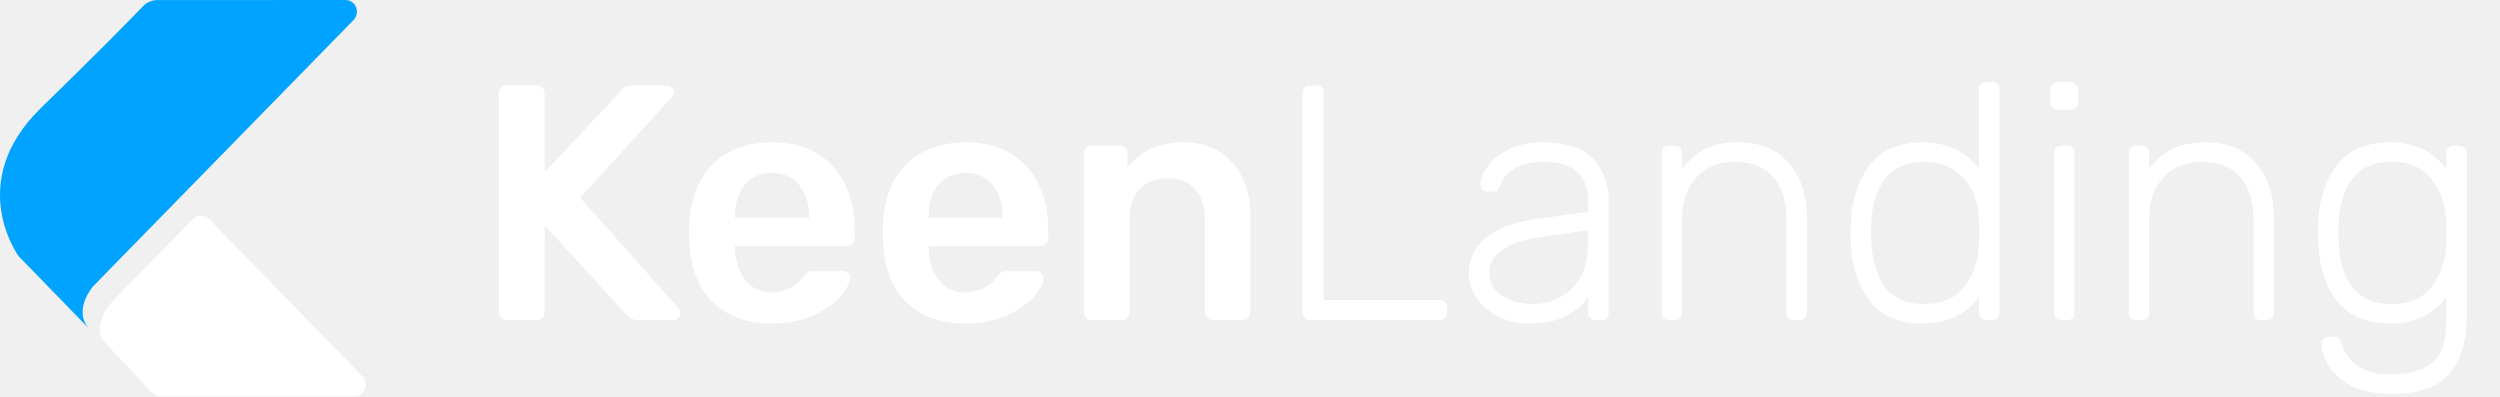
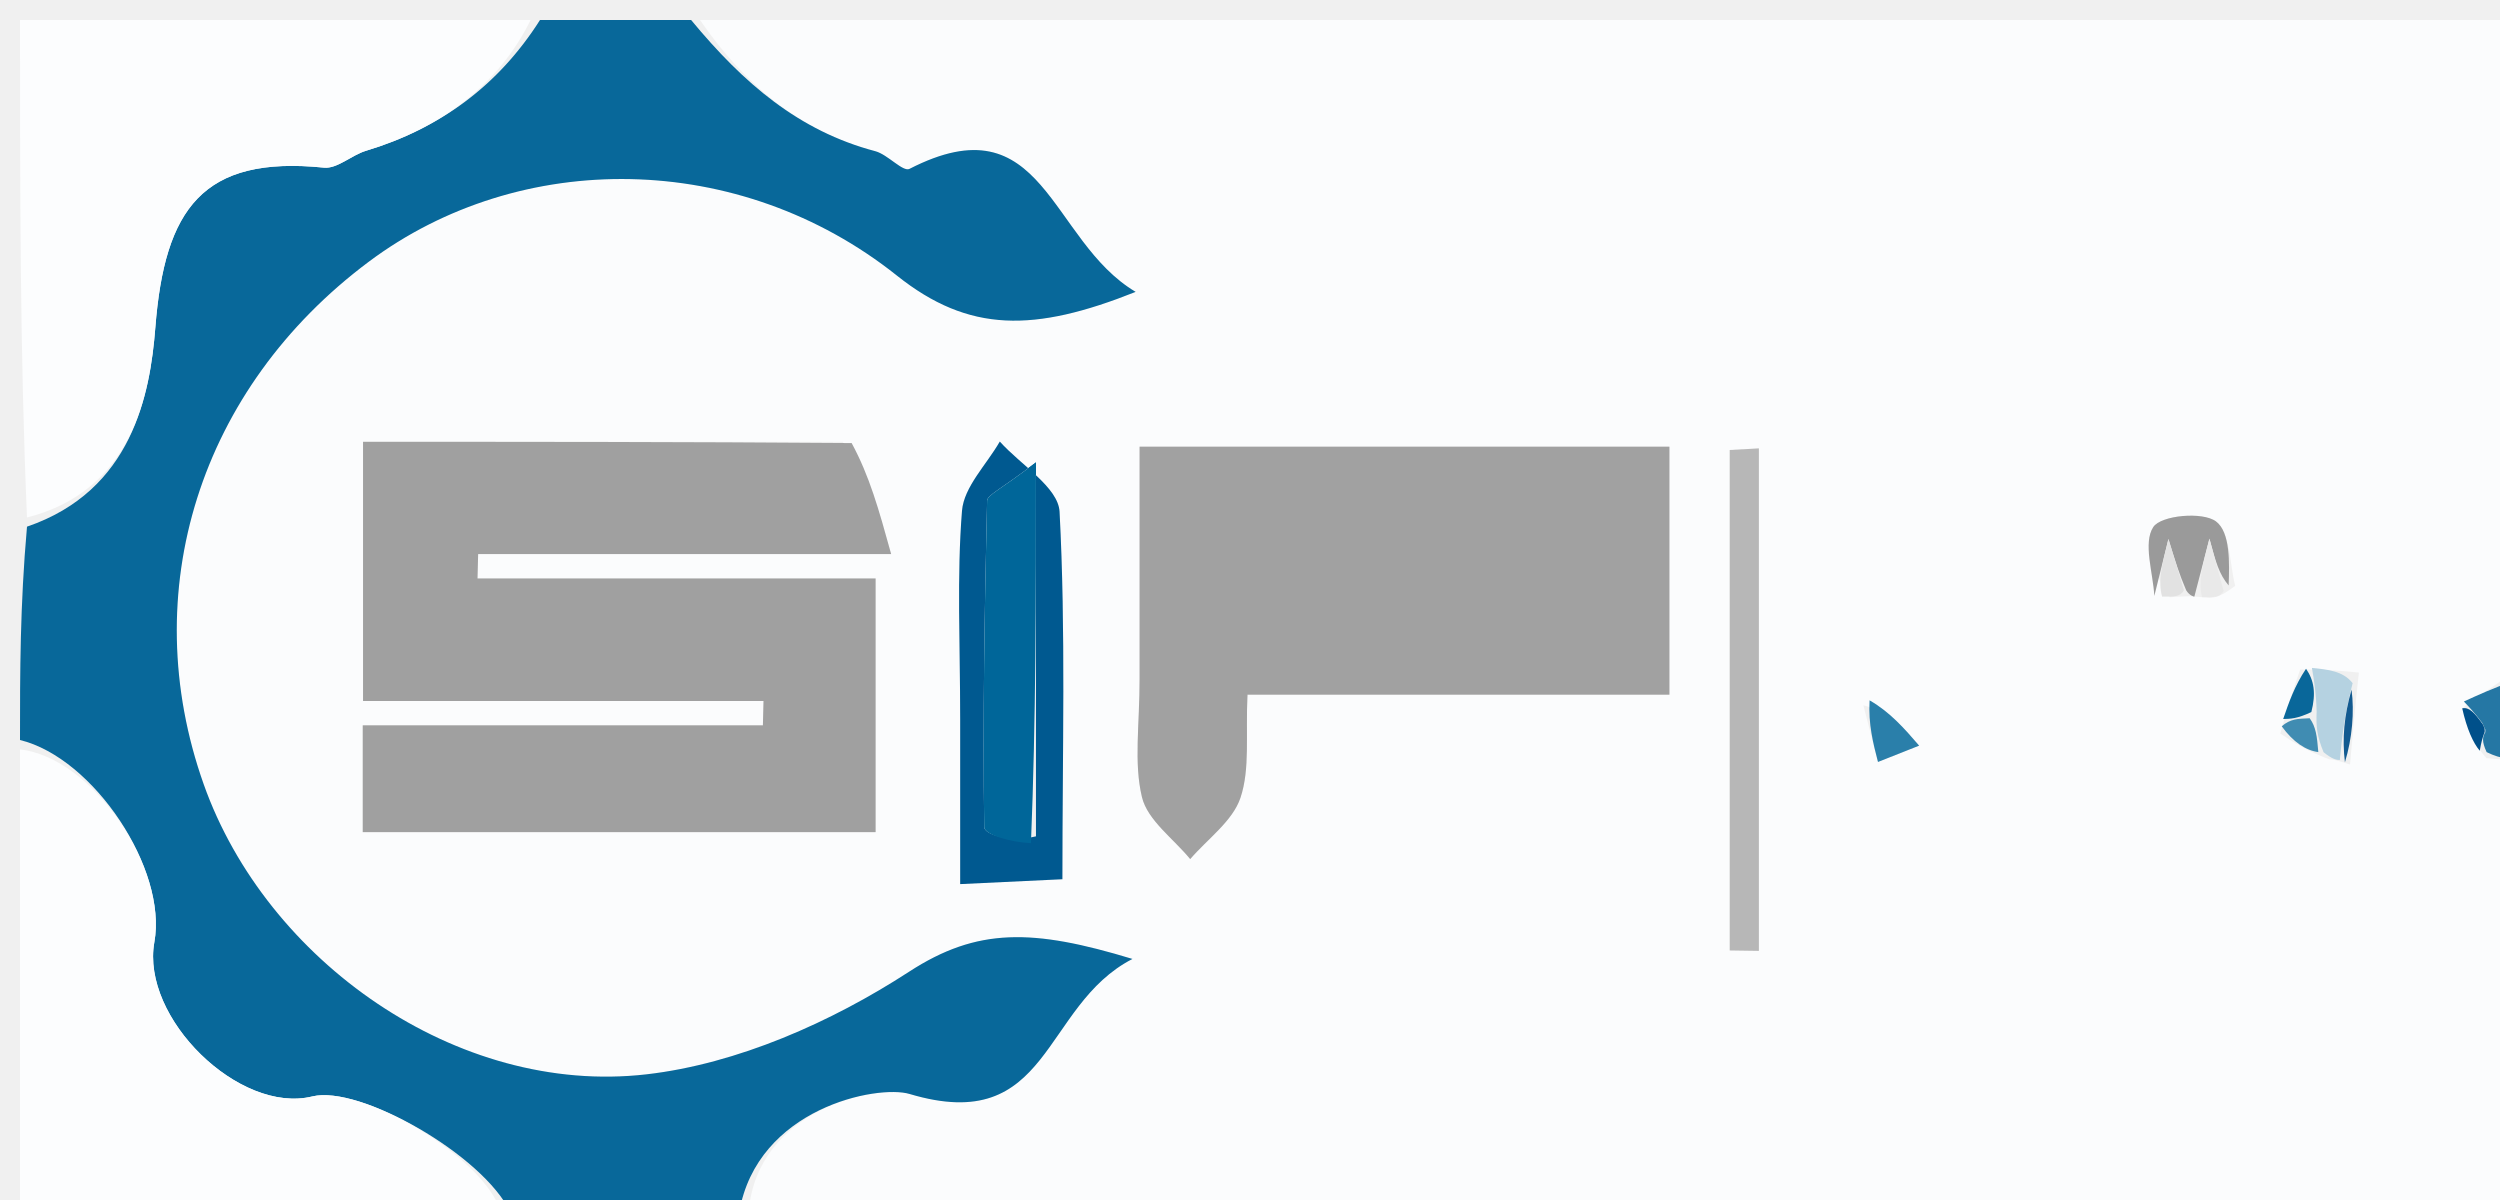
- <svg xmlns="http://www.w3.org/2000/svg" width="164" height="26" viewBox="0 0 164 26" fill="none">
-   <path d="M33.244 21C33.097 21 32.973 20.949 32.87 20.846C32.767 20.743 32.716 20.619 32.716 20.472V6.15C32.716 5.989 32.76 5.857 32.848 5.754C32.951 5.651 33.083 5.6 33.244 5.6H35.18C35.341 5.6 35.473 5.651 35.576 5.754C35.679 5.857 35.73 5.989 35.73 6.15V11.298L40.702 5.996C40.893 5.732 41.179 5.6 41.56 5.6H43.738C43.855 5.6 43.958 5.644 44.046 5.732C44.149 5.82 44.2 5.93 44.2 6.062C44.2 6.165 44.171 6.253 44.112 6.326L38.062 12.97L44.53 20.252C44.603 20.34 44.64 20.435 44.64 20.538C44.64 20.67 44.589 20.78 44.486 20.868C44.398 20.956 44.295 21 44.178 21H41.912C41.545 21 41.259 20.868 41.054 20.604L35.73 14.774V20.472C35.73 20.633 35.679 20.765 35.576 20.868C35.473 20.956 35.341 21 35.18 21H33.244ZM50.636 21.22C49.008 21.22 47.71 20.751 46.742 19.812C45.788 18.859 45.282 17.524 45.224 15.808L45.202 15.258L45.224 14.708C45.297 13.036 45.81 11.723 46.764 10.77C47.732 9.817 49.023 9.34 50.636 9.34C52.367 9.34 53.701 9.868 54.64 10.924C55.593 11.98 56.07 13.388 56.07 15.148V15.61C56.07 15.757 56.019 15.881 55.916 15.984C55.813 16.087 55.681 16.138 55.52 16.138H48.216V16.314C48.245 17.121 48.465 17.803 48.876 18.36C49.301 18.903 49.88 19.174 50.614 19.174C51.479 19.174 52.176 18.837 52.704 18.162C52.836 18.001 52.938 17.898 53.012 17.854C53.1 17.81 53.224 17.788 53.386 17.788H55.278C55.41 17.788 55.52 17.832 55.608 17.92C55.711 17.993 55.762 18.089 55.762 18.206C55.762 18.558 55.549 18.976 55.124 19.46C54.713 19.929 54.119 20.34 53.342 20.692C52.565 21.044 51.663 21.22 50.636 21.22ZM53.078 14.29V14.224C53.078 13.359 52.858 12.662 52.418 12.134C51.992 11.606 51.398 11.342 50.636 11.342C49.873 11.342 49.279 11.606 48.854 12.134C48.428 12.662 48.216 13.359 48.216 14.224V14.29H53.078ZM63.333 21.22C61.705 21.22 60.407 20.751 59.439 19.812C58.486 18.859 57.98 17.524 57.921 15.808L57.899 15.258L57.921 14.708C57.995 13.036 58.508 11.723 59.461 10.77C60.429 9.817 61.72 9.34 63.333 9.34C65.064 9.34 66.398 9.868 67.337 10.924C68.29 11.98 68.767 13.388 68.767 15.148V15.61C68.767 15.757 68.716 15.881 68.613 15.984C68.51 16.087 68.379 16.138 68.217 16.138H60.913V16.314C60.943 17.121 61.163 17.803 61.573 18.36C61.998 18.903 62.578 19.174 63.311 19.174C64.177 19.174 64.873 18.837 65.401 18.162C65.533 18.001 65.636 17.898 65.709 17.854C65.797 17.81 65.922 17.788 66.083 17.788H67.975C68.107 17.788 68.217 17.832 68.305 17.92C68.408 17.993 68.459 18.089 68.459 18.206C68.459 18.558 68.246 18.976 67.821 19.46C67.41 19.929 66.817 20.34 66.039 20.692C65.262 21.044 64.36 21.22 63.333 21.22ZM65.775 14.29V14.224C65.775 13.359 65.555 12.662 65.115 12.134C64.69 11.606 64.096 11.342 63.333 11.342C62.571 11.342 61.977 11.606 61.551 12.134C61.126 12.662 60.913 13.359 60.913 14.224V14.29H65.775ZM71.63 21C71.484 21 71.359 20.949 71.256 20.846C71.154 20.743 71.102 20.619 71.102 20.472V10.088C71.102 9.941 71.154 9.817 71.256 9.714C71.359 9.611 71.484 9.56 71.63 9.56H73.434C73.581 9.56 73.706 9.611 73.808 9.714C73.911 9.817 73.962 9.941 73.962 10.088V10.99C74.828 9.89 76.052 9.34 77.636 9.34C78.986 9.34 80.056 9.787 80.848 10.682C81.64 11.562 82.036 12.765 82.036 14.29V20.472C82.036 20.619 81.985 20.743 81.882 20.846C81.794 20.949 81.67 21 81.508 21H79.572C79.426 21 79.301 20.949 79.198 20.846C79.096 20.743 79.044 20.619 79.044 20.472V14.422C79.044 13.557 78.832 12.889 78.406 12.42C77.996 11.936 77.394 11.694 76.602 11.694C75.825 11.694 75.209 11.936 74.754 12.42C74.314 12.904 74.094 13.571 74.094 14.422V20.472C74.094 20.619 74.043 20.743 73.94 20.846C73.852 20.949 73.728 21 73.566 21H71.63ZM85.931 21C85.784 21 85.667 20.956 85.579 20.868C85.491 20.78 85.447 20.663 85.447 20.516V6.084C85.447 5.937 85.491 5.82 85.579 5.732C85.667 5.644 85.784 5.6 85.931 5.6H86.349C86.496 5.6 86.613 5.644 86.701 5.732C86.789 5.82 86.833 5.937 86.833 6.084V19.68H94.423C94.584 19.68 94.709 19.724 94.797 19.812C94.885 19.9 94.929 20.025 94.929 20.186V20.516C94.929 20.663 94.878 20.78 94.775 20.868C94.687 20.956 94.57 21 94.423 21H85.931ZM100.294 21.22C99.59 21.22 98.937 21.073 98.336 20.78C97.734 20.487 97.25 20.091 96.884 19.592C96.532 19.093 96.356 18.543 96.356 17.942C96.356 16.974 96.744 16.182 97.522 15.566C98.314 14.95 99.377 14.554 100.712 14.378L104.188 13.894V13.124C104.188 12.317 103.938 11.701 103.44 11.276C102.956 10.836 102.208 10.616 101.196 10.616C100.448 10.616 99.832 10.763 99.348 11.056C98.878 11.349 98.578 11.701 98.446 12.112C98.387 12.288 98.314 12.413 98.226 12.486C98.152 12.545 98.05 12.574 97.918 12.574H97.61C97.478 12.574 97.36 12.53 97.258 12.442C97.17 12.339 97.126 12.222 97.126 12.09C97.126 11.767 97.272 11.393 97.566 10.968C97.859 10.528 98.314 10.147 98.93 9.824C99.546 9.501 100.301 9.34 101.196 9.34C102.765 9.34 103.88 9.714 104.54 10.462C105.2 11.21 105.53 12.119 105.53 13.19V20.516C105.53 20.663 105.486 20.78 105.398 20.868C105.31 20.956 105.192 21 105.046 21H104.672C104.525 21 104.408 20.956 104.32 20.868C104.232 20.78 104.188 20.663 104.188 20.516V19.482C103.865 19.966 103.388 20.377 102.758 20.714C102.142 21.051 101.32 21.22 100.294 21.22ZM100.514 19.944C101.584 19.944 102.464 19.592 103.154 18.888C103.843 18.184 104.188 17.172 104.188 15.852V15.104L101.35 15.5C100.147 15.661 99.238 15.94 98.622 16.336C98.006 16.732 97.698 17.231 97.698 17.832C97.698 18.507 97.976 19.027 98.534 19.394C99.106 19.761 99.766 19.944 100.514 19.944ZM109.493 21C109.346 21 109.229 20.956 109.141 20.868C109.053 20.78 109.009 20.663 109.009 20.516V10.044C109.009 9.897 109.053 9.78 109.141 9.692C109.229 9.604 109.346 9.56 109.493 9.56H109.867C110.013 9.56 110.131 9.604 110.219 9.692C110.307 9.78 110.351 9.897 110.351 10.044V11.078C110.791 10.506 111.289 10.073 111.847 9.78C112.419 9.487 113.152 9.34 114.047 9.34C115.484 9.34 116.591 9.802 117.369 10.726C118.146 11.635 118.535 12.816 118.535 14.268V20.516C118.535 20.663 118.491 20.78 118.403 20.868C118.315 20.956 118.197 21 118.051 21H117.677C117.53 21 117.413 20.956 117.325 20.868C117.237 20.78 117.193 20.663 117.193 20.516V14.378C117.193 13.19 116.899 12.266 116.313 11.606C115.741 10.946 114.912 10.616 113.827 10.616C112.771 10.616 111.927 10.953 111.297 11.628C110.666 12.288 110.351 13.205 110.351 14.378V20.516C110.351 20.663 110.307 20.78 110.219 20.868C110.131 20.956 110.013 21 109.867 21H109.493ZM126.121 21.22C124.537 21.22 123.364 20.707 122.601 19.68C121.853 18.639 121.457 17.377 121.413 15.896L121.391 15.28L121.413 14.664C121.457 13.183 121.853 11.929 122.601 10.902C123.364 9.861 124.537 9.34 126.121 9.34C127.72 9.34 128.952 9.919 129.817 11.078V5.864C129.817 5.717 129.861 5.6 129.949 5.512C130.037 5.424 130.154 5.38 130.301 5.38H130.675C130.822 5.38 130.939 5.424 131.027 5.512C131.115 5.6 131.159 5.717 131.159 5.864V20.516C131.159 20.663 131.115 20.78 131.027 20.868C130.939 20.956 130.822 21 130.675 21H130.301C130.154 21 130.037 20.956 129.949 20.868C129.861 20.78 129.817 20.663 129.817 20.516V19.482C128.966 20.641 127.734 21.22 126.121 21.22ZM126.253 19.944C127.412 19.944 128.284 19.563 128.871 18.8C129.458 18.023 129.773 17.113 129.817 16.072C129.832 15.925 129.839 15.639 129.839 15.214C129.839 14.789 129.832 14.503 129.817 14.356C129.802 13.725 129.663 13.131 129.399 12.574C129.135 12.002 128.739 11.533 128.211 11.166C127.683 10.799 127.03 10.616 126.253 10.616C125.065 10.616 124.192 10.997 123.635 11.76C123.092 12.508 122.799 13.476 122.755 14.664L122.733 15.28C122.733 16.644 122.997 17.766 123.525 18.646C124.053 19.511 124.962 19.944 126.253 19.944ZM134.989 7.206C134.842 7.206 134.725 7.162 134.637 7.074C134.549 6.986 134.505 6.869 134.505 6.722V5.886C134.505 5.739 134.549 5.622 134.637 5.534C134.725 5.431 134.842 5.38 134.989 5.38H135.825C135.972 5.38 136.089 5.431 136.177 5.534C136.28 5.622 136.331 5.739 136.331 5.886V6.722C136.331 6.869 136.28 6.986 136.177 7.074C136.089 7.162 135.972 7.206 135.825 7.206H134.989ZM135.231 21C135.084 21 134.967 20.956 134.879 20.868C134.791 20.78 134.747 20.663 134.747 20.516V10.044C134.747 9.897 134.791 9.78 134.879 9.692C134.967 9.604 135.084 9.56 135.231 9.56H135.605C135.752 9.56 135.869 9.604 135.957 9.692C136.045 9.78 136.089 9.897 136.089 10.044V20.516C136.089 20.663 136.045 20.78 135.957 20.868C135.869 20.956 135.752 21 135.605 21H135.231ZM140.129 21C139.983 21 139.865 20.956 139.777 20.868C139.689 20.78 139.645 20.663 139.645 20.516V10.044C139.645 9.897 139.689 9.78 139.777 9.692C139.865 9.604 139.983 9.56 140.129 9.56H140.503C140.65 9.56 140.767 9.604 140.855 9.692C140.943 9.78 140.987 9.897 140.987 10.044V11.078C141.427 10.506 141.926 10.073 142.483 9.78C143.055 9.487 143.789 9.34 144.683 9.34C146.121 9.34 147.228 9.802 148.005 10.726C148.783 11.635 149.171 12.816 149.171 14.268V20.516C149.171 20.663 149.127 20.78 149.039 20.868C148.951 20.956 148.834 21 148.687 21H148.313C148.167 21 148.049 20.956 147.961 20.868C147.873 20.78 147.829 20.663 147.829 20.516V14.378C147.829 13.19 147.536 12.266 146.949 11.606C146.377 10.946 145.549 10.616 144.463 10.616C143.407 10.616 142.564 10.953 141.933 11.628C141.303 12.288 140.987 13.205 140.987 14.378V20.516C140.987 20.663 140.943 20.78 140.855 20.868C140.767 20.956 140.65 21 140.503 21H140.129ZM156.89 25.84C155.746 25.84 154.829 25.642 154.14 25.246C153.451 24.85 152.967 24.395 152.688 23.882C152.424 23.383 152.292 22.943 152.292 22.562C152.292 22.43 152.336 22.32 152.424 22.232C152.527 22.144 152.644 22.1 152.776 22.1H153.084C153.216 22.1 153.319 22.129 153.392 22.188C153.48 22.261 153.553 22.386 153.612 22.562C154.067 23.897 155.123 24.564 156.78 24.564C158.041 24.564 158.973 24.3 159.574 23.772C160.175 23.259 160.476 22.335 160.476 21V19.482C159.625 20.641 158.393 21.22 156.78 21.22C155.196 21.22 154.023 20.707 153.26 19.68C152.512 18.639 152.116 17.377 152.072 15.896L152.05 15.28L152.072 14.664C152.116 13.183 152.512 11.929 153.26 10.902C154.023 9.861 155.196 9.34 156.78 9.34C158.379 9.34 159.611 9.919 160.476 11.078V10.066C160.476 9.919 160.52 9.802 160.608 9.714C160.696 9.611 160.813 9.56 160.96 9.56H161.312C161.459 9.56 161.576 9.611 161.664 9.714C161.767 9.802 161.818 9.919 161.818 10.066V20.78C161.818 22.349 161.451 23.581 160.718 24.476C159.985 25.385 158.709 25.84 156.89 25.84ZM156.912 19.944C158.071 19.944 158.943 19.563 159.53 18.8C160.117 18.023 160.432 17.113 160.476 16.072C160.491 15.925 160.498 15.661 160.498 15.28C160.498 14.899 160.491 14.635 160.476 14.488C160.432 13.447 160.117 12.545 159.53 11.782C158.943 11.005 158.071 10.616 156.912 10.616C155.724 10.616 154.851 10.997 154.294 11.76C153.751 12.508 153.458 13.476 153.414 14.664L153.392 15.28L153.414 15.896C153.458 17.084 153.751 18.059 154.294 18.822C154.851 19.57 155.724 19.944 156.912 19.944Z" fill="white" />
-   <path d="M23.225 1.276C23.348 1.137 23.416 0.955 23.416 0.767C23.416 0.565 23.339 0.371 23.2 0.227C23.062 0.083 22.873 0.002 22.677 0H22.668L10.31 0.006H10.301C10.126 0.006 9.952 0.044 9.792 0.116C9.631 0.188 9.487 0.294 9.367 0.426C8.552 1.272 6.463 3.409 2.694 7.075C-2.346 11.978 1.232 16.818 1.232 16.818L5.841 21.557C4.76 20.369 6.087 18.802 6.087 18.802L23.177 1.331C23.19 1.319 23.202 1.306 23.214 1.293L23.226 1.28L23.225 1.276Z" fill="#00A3FF" />
-   <path d="M23.802 24.72L23.798 24.715L13.721 14.37C13.65 14.298 13.566 14.241 13.473 14.202C13.38 14.164 13.28 14.145 13.18 14.146C13.08 14.147 12.981 14.168 12.889 14.209C12.797 14.249 12.714 14.308 12.644 14.382L7.315 19.831C5.964 21.499 6.775 22.358 6.775 22.358L9.914 25.701C9.994 25.794 10.093 25.869 10.203 25.92C10.314 25.971 10.434 25.997 10.555 25.996H23.228C23.236 25.996 23.244 25.996 23.253 25.996C23.396 25.995 23.537 25.952 23.657 25.871C23.777 25.79 23.871 25.675 23.929 25.541C23.987 25.406 24.006 25.256 23.983 25.111C23.961 24.965 23.898 24.829 23.802 24.72Z" fill="white" />
+ <svg xmlns="http://www.w3.org/2000/svg" version="1.1" id="Layer_1" x="0px" y="0px" width="100%" viewBox="0 0 125 60" enable-background="new 0 0 125 60" xml:space="preserve">
+   <path fill="#FBFCFD" opacity="1" stroke="none" d=" M126,38   C126,45.637 126,53.273 126,61   C96.646,61 67.292,61 37.429,60.615   C37.861,55.39 43.881,54.221 45.48,54.699   C52.557,56.815 52.066,50.293 56.623,47.947   C51.647,46.434 48.872,46.367 45.458,48.584   C41.571,51.109 36.871,53.193 32.322,53.717   C22.85,54.807 13.313,48.039 10.184,39.212   C6.768,29.579 9.979,19.412 18.435,13.089   C26.01,7.423 36.97,7.502 44.844,13.778   C48.46,16.66 51.725,16.608 56.782,14.594   C52.442,12.012 52.225,4.977 45.474,8.444   C45.147,8.611 44.385,7.724 43.765,7.56   C39.947,6.551 37.181,4.175 35,1   C65.226,1 95.452,1 126,1   C126,11.685 126,22.374 125.66,33.582   C124.612,34.426 123.903,34.75 123.111,35.416   C123.343,36.452 123.657,37.145 124.316,37.907   C125.107,37.983 125.553,37.992 126,38  M114.015,36.68   C114.654,37.102 115.294,37.525 116.462,37.966   C116.638,37.978 116.814,37.991 117.502,38.227   C117.613,36.908 117.724,35.589 117.945,33.628   C117.162,33.551 116.379,33.473 115.008,33.478   C114.725,34.302 114.442,35.126 114.015,36.68  M110.489,29.887   C110.746,29.874 111.004,29.86 111.76,29.295   C111.474,28.178 111.523,26.616 110.803,26.073   C110.135,25.569 108.05,25.762 107.664,26.352   C107.143,27.149 107.65,28.618 108.495,29.862   C108.754,29.844 109.014,29.825 109.496,29.81   C109.496,29.81 109.717,29.833 110.489,29.887  M42.128,22.09   C34.184,22.09 26.239,22.09 18.152,22.09   C18.152,26.602 18.152,30.486 18.152,35.05   C25.051,35.05 31.614,35.05 38.176,35.05   C38.166,35.455 38.156,35.86 38.145,36.265   C31.556,36.265 24.967,36.265 18.137,36.265   C18.137,38.345 18.137,39.893 18.137,41.606   C26.868,41.606 35.267,41.606 43.78,41.606   C43.78,37.382 43.78,33.494 43.78,28.922   C36.918,28.922 30.396,28.922 23.875,28.922   C23.885,28.516 23.896,28.109 23.907,27.703   C30.498,27.703 37.089,27.703 44.557,27.703   C43.926,25.424 43.482,23.821 42.128,22.09  M56.979,34.394   C56.983,36.223 56.682,38.125 57.097,39.855   C57.376,41.014 58.67,41.93 59.51,42.955   C60.381,41.942 61.634,41.057 62.025,39.885   C62.509,38.435 62.277,36.746 62.375,34.734   C69.702,34.734 76.453,34.734 83.471,34.734   C83.471,30.386 83.471,26.5 83.471,22.335   C74.614,22.335 66.071,22.335 56.979,22.335   C56.979,26.207 56.979,29.819 56.979,34.394  M87.943,30.583   C87.943,27.862 87.943,25.141 87.943,22.42   C87.457,22.447 86.972,22.473 86.487,22.5   C86.487,30.84 86.487,39.181 86.487,47.521   C86.972,47.529 87.457,47.536 87.943,47.543   C87.943,42.216 87.943,36.889 87.943,30.583  M48.009,36.459   C48.009,38.911 48.009,41.363 48.009,44.205   C49.963,44.112 51.463,44.041 53.12,43.962   C53.12,37.493 53.292,31.526 52.978,25.586   C52.914,24.367 51.033,23.245 49.99,22.078   C49.33,23.229 48.196,24.343 48.1,25.539   C47.837,28.834 48.009,32.164 48.009,36.459  M93.167,35.262   C93.411,36.208 93.655,37.153 93.899,38.098   C94.585,37.826 95.271,37.554 95.957,37.282   C95.235,36.445 94.513,35.609 93.167,35.262  z" />
+   <path fill="#08689A" opacity="1" stroke="none" d=" M34.556,1   C37.181,4.175 39.947,6.551 43.765,7.56   C44.385,7.724 45.147,8.611 45.474,8.444   C52.225,4.977 52.442,12.012 56.782,14.594   C51.725,16.608 48.46,16.66 44.844,13.778   C36.97,7.502 26.01,7.423 18.435,13.089   C9.979,19.412 6.768,29.579 10.184,39.212   C13.313,48.039 22.85,54.807 32.322,53.717   C36.871,53.193 41.571,51.109 45.458,48.584   C48.872,46.367 51.647,46.434 56.623,47.947   C52.066,50.293 52.557,56.815 45.48,54.699   C43.881,54.221 37.861,55.39 36.961,60.615   C33.307,61 29.614,61 25.521,60.615   C24.144,57.744 17.983,54.24 15.614,54.822   C11.969,55.718 7.038,50.9 7.718,47.107   C8.375,43.448 4.687,37.901 1,37   C1,33.639 1,30.277 1.35,26.333   C6.61,24.533 7.503,19.739 7.767,16.378   C8.234,10.437 10.135,7.767 16.197,8.382   C16.861,8.45 17.573,7.758 18.3,7.539   C22.007,6.423 24.922,4.273 27,1   C29.371,1 31.741,1 34.556,1  z" />
+   <path fill="#FCFDFE" opacity="1" stroke="none" d=" M26.531,1   C24.922,4.273 22.007,6.423 18.3,7.539   C17.573,7.758 16.861,8.45 16.197,8.382   C10.135,7.767 8.234,10.437 7.767,16.378   C7.503,19.739 6.61,24.533 1.35,25.875   C1,17.739 1,9.478 1,1   C9.353,1 17.708,1 26.531,1  z" />
+   <path fill="#FCFDFE" opacity="1" stroke="none" d=" M1,37.469   C4.687,37.901 8.375,43.448 7.718,47.107   C7.038,50.9 11.969,55.718 15.614,54.822   C17.983,54.24 24.144,57.744 25.061,60.615   C17.074,61 9.147,61 1,61   C1,53.314 1,45.626 1,37.469  z" />
+   <path fill="#2577A4" opacity="1" stroke="none" d=" M123.194,35.075   C123.903,34.75 124.612,34.426 125.66,34.051   C126,35.067 126,36.133 126,37.6   C125.553,37.992 125.107,37.983 124.332,37.606   C124.072,37.047 124.14,36.858 124.25,36.63   C124.292,36.591 124.244,36.391 124.107,36.14   C123.711,35.618 123.453,35.346 123.194,35.075  z" />
+   <path fill="#A0A0A0" opacity="1" stroke="none" d=" M42.583,22.154   C43.482,23.821 43.926,25.424 44.557,27.703   C37.089,27.703 30.498,27.703 23.907,27.703   C23.896,28.109 23.885,28.516 23.875,28.922   C30.396,28.922 36.918,28.922 43.78,28.922   C43.78,33.494 43.78,37.382 43.78,41.606   C35.267,41.606 26.868,41.606 18.137,41.606   C18.137,39.893 18.137,38.345 18.137,36.265   C24.967,36.265 31.556,36.265 38.145,36.265   C38.156,35.86 38.166,35.455 38.176,35.05   C31.614,35.05 25.051,35.05 18.152,35.05   C18.152,30.486 18.152,26.602 18.152,22.09   C26.239,22.09 34.184,22.09 42.583,22.154  z" />
+   <path fill="#A1A1A1" opacity="1" stroke="none" d=" M56.979,33.913   C56.979,29.819 56.979,26.207 56.979,22.335   C66.071,22.335 74.614,22.335 83.471,22.335   C83.471,26.5 83.471,30.386 83.471,34.734   C76.453,34.734 69.702,34.734 62.375,34.734   C62.277,36.746 62.509,38.435 62.025,39.885   C61.634,41.057 60.381,41.942 59.51,42.955   C58.67,41.93 57.376,41.014 57.097,39.855   C56.682,38.125 56.983,36.223 56.979,33.913  z" />
+   <path fill="#B7B7B7" opacity="1" stroke="none" d=" M87.943,31.072   C87.943,36.889 87.943,42.216 87.943,47.543   C87.457,47.536 86.972,47.529 86.487,47.521   C86.487,39.181 86.487,30.84 86.487,22.5   C86.972,22.473 87.457,22.447 87.943,22.42   C87.943,25.141 87.943,27.862 87.943,31.072  z" />
+   <path fill="#005990" opacity="1" stroke="none" d=" M48.009,35.97   C48.009,32.164 47.837,28.834 48.1,25.539   C48.196,24.343 49.33,23.229 49.99,22.078   C51.033,23.245 52.914,24.367 52.978,25.586   C53.292,31.526 53.12,37.493 53.12,43.962   C51.463,44.041 49.963,44.112 48.009,44.205   C48.009,41.363 48.009,38.911 48.009,35.97  M51.798,41.817   C51.798,35.936 51.798,30.054 51.798,23.118   C50.052,24.464 49.362,24.743 49.355,25.039   C49.227,30.476 49.135,35.916 49.211,41.353   C49.216,41.745 50.571,42.117 51.798,41.817  z" />
+   <path fill="#9A9A9A" opacity="1" stroke="none" d=" M107.716,29.798   C107.65,28.618 107.143,27.149 107.664,26.352   C108.05,25.762 110.135,25.569 110.803,26.073   C111.523,26.616 111.474,28.178 111.431,29.273   C110.95,28.693 110.799,28.136 110.471,26.933   C110.106,28.338 109.912,29.085 109.717,29.833   C109.717,29.833 109.496,29.81 109.31,29.516   C108.957,28.685 108.791,28.148 108.421,26.95   C108.076,28.343 107.896,29.071 107.716,29.798  z" />
+   <path fill="#2A7FAA" opacity="1" stroke="none" d=" M93.479,35.017   C94.513,35.609 95.235,36.445 95.957,37.282   C95.271,37.554 94.585,37.826 93.899,38.098   C93.655,37.153 93.411,36.208 93.479,35.017  z" />
+   <path fill="#B5D2E1" opacity="1" stroke="none" d=" M115.596,33.396   C116.379,33.473 117.162,33.551 117.632,34.159   C117.209,35.795 117.1,36.899 116.99,38.003   C116.814,37.991 116.638,37.978 116.18,37.613   C115.848,36.805 115.799,36.349 115.832,35.583   C115.809,34.648 115.702,34.022 115.596,33.396  z" />
+   <path fill="#09679A" opacity="1" stroke="none" d=" M115.302,33.437   C115.702,34.022 115.809,34.648 115.568,35.602   C114.867,35.937 114.513,35.944 114.159,35.95   C114.442,35.126 114.725,34.302 115.302,33.437  z" />
+   <path fill="#125A90" opacity="1" stroke="none" d=" M117.246,38.115   C117.1,36.899 117.209,35.795 117.577,34.48   C117.724,35.589 117.613,36.908 117.246,38.115  z" />
+   <path fill="#408CB2" opacity="1" stroke="none" d=" M114.087,36.315   C114.513,35.944 114.867,35.937 115.485,35.912   C115.799,36.349 115.848,36.805 115.916,37.604   C115.294,37.525 114.654,37.102 114.087,36.315  z" />
+   <path fill="#E2E2E2" opacity="1" stroke="none" d=" M108.105,29.83   C107.896,29.071 108.076,28.343 108.421,26.95   C108.791,28.148 108.957,28.685 109.198,29.515   C109.014,29.825 108.754,29.844 108.105,29.83  z" />
+   <path fill="#E9E9E9" opacity="1" stroke="none" d=" M110.103,29.86   C109.912,29.085 110.106,28.338 110.471,26.933   C110.799,28.136 110.95,28.693 111.181,29.548   C111.004,29.86 110.746,29.874 110.103,29.86  z" />
+   <path fill="#00508A" opacity="1" stroke="none" d=" M123.111,35.416   C123.453,35.346 123.711,35.618 124.139,36.215   C124.309,36.54 124.207,36.668 124.207,36.668   C124.14,36.858 124.072,37.047 123.988,37.538   C123.657,37.145 123.343,36.452 123.111,35.416  z" />
+   <path fill="#FBFCFD" opacity="1" stroke="none" d=" M124.25,36.63   C124.207,36.668 124.309,36.54 124.276,36.466   C124.244,36.391 124.292,36.591 124.25,36.63  z" />
+   <path fill="#006699" opacity="1" stroke="none" d=" M51.548,42.158   C50.571,42.117 49.216,41.745 49.211,41.353   C49.135,35.916 49.227,30.476 49.355,25.039   C49.362,24.743 50.052,24.464 51.798,23.118   C51.798,30.054 51.798,35.936 51.548,42.158  z" />
</svg>
